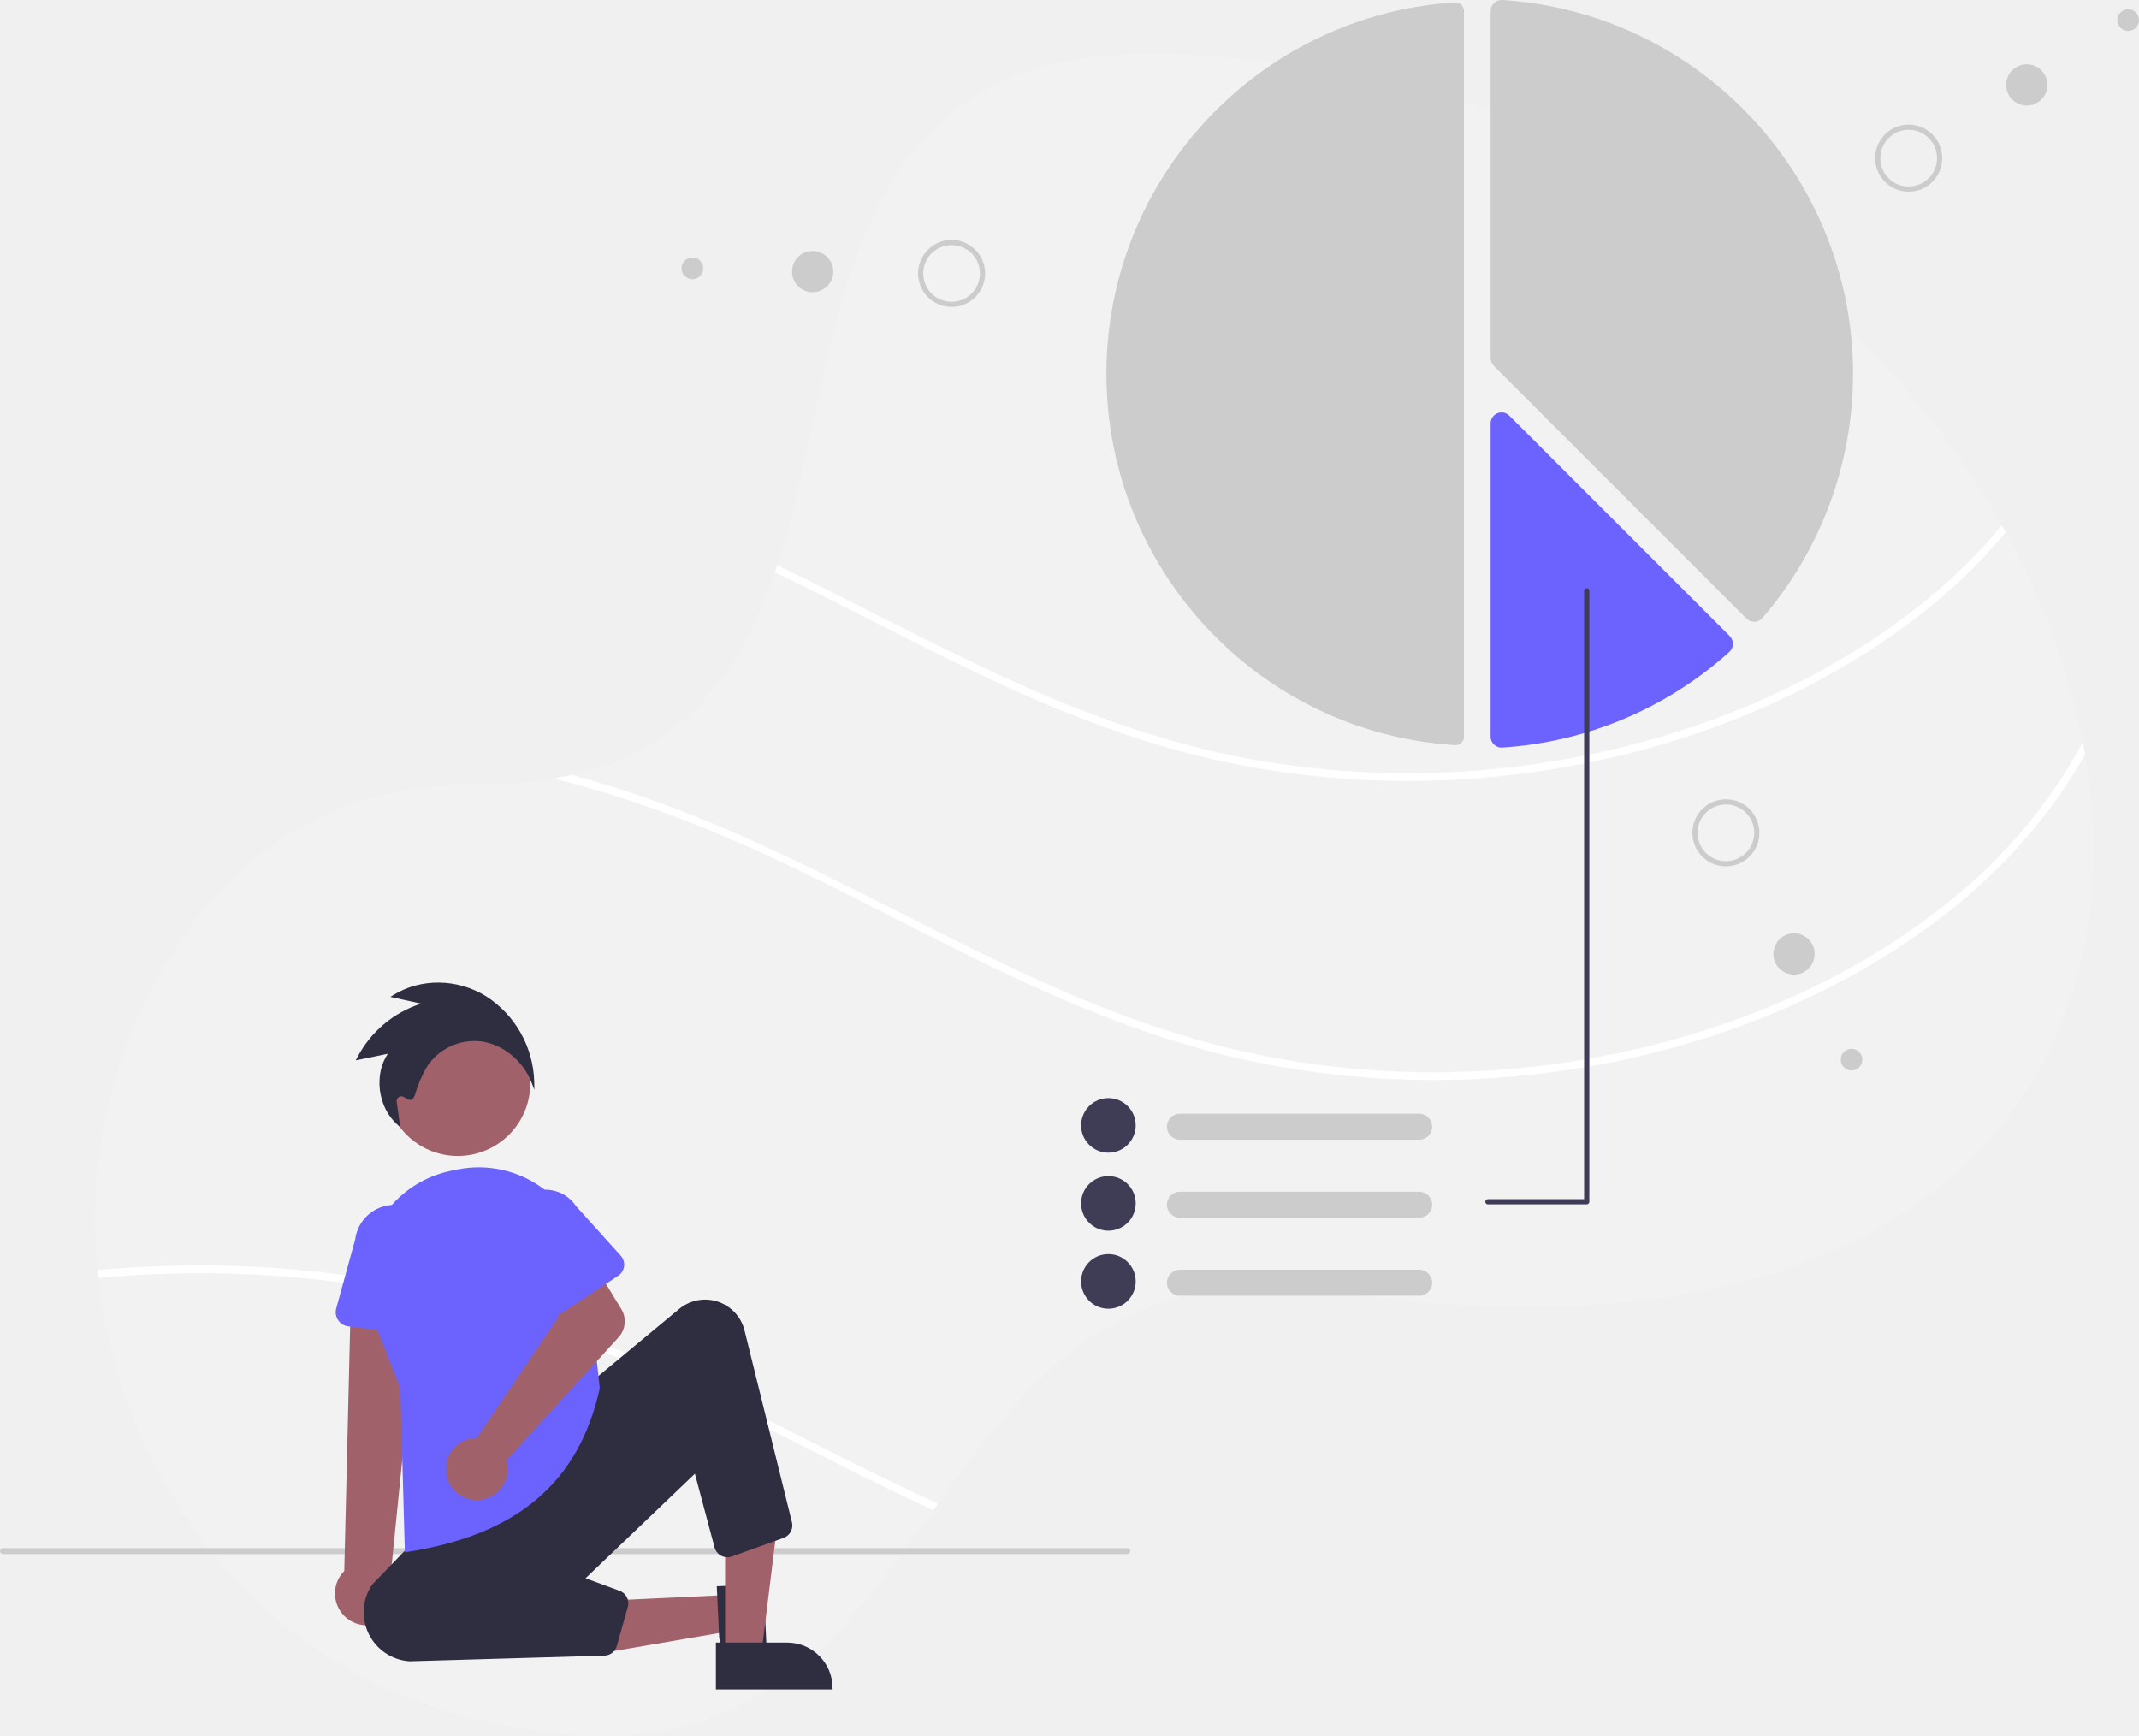
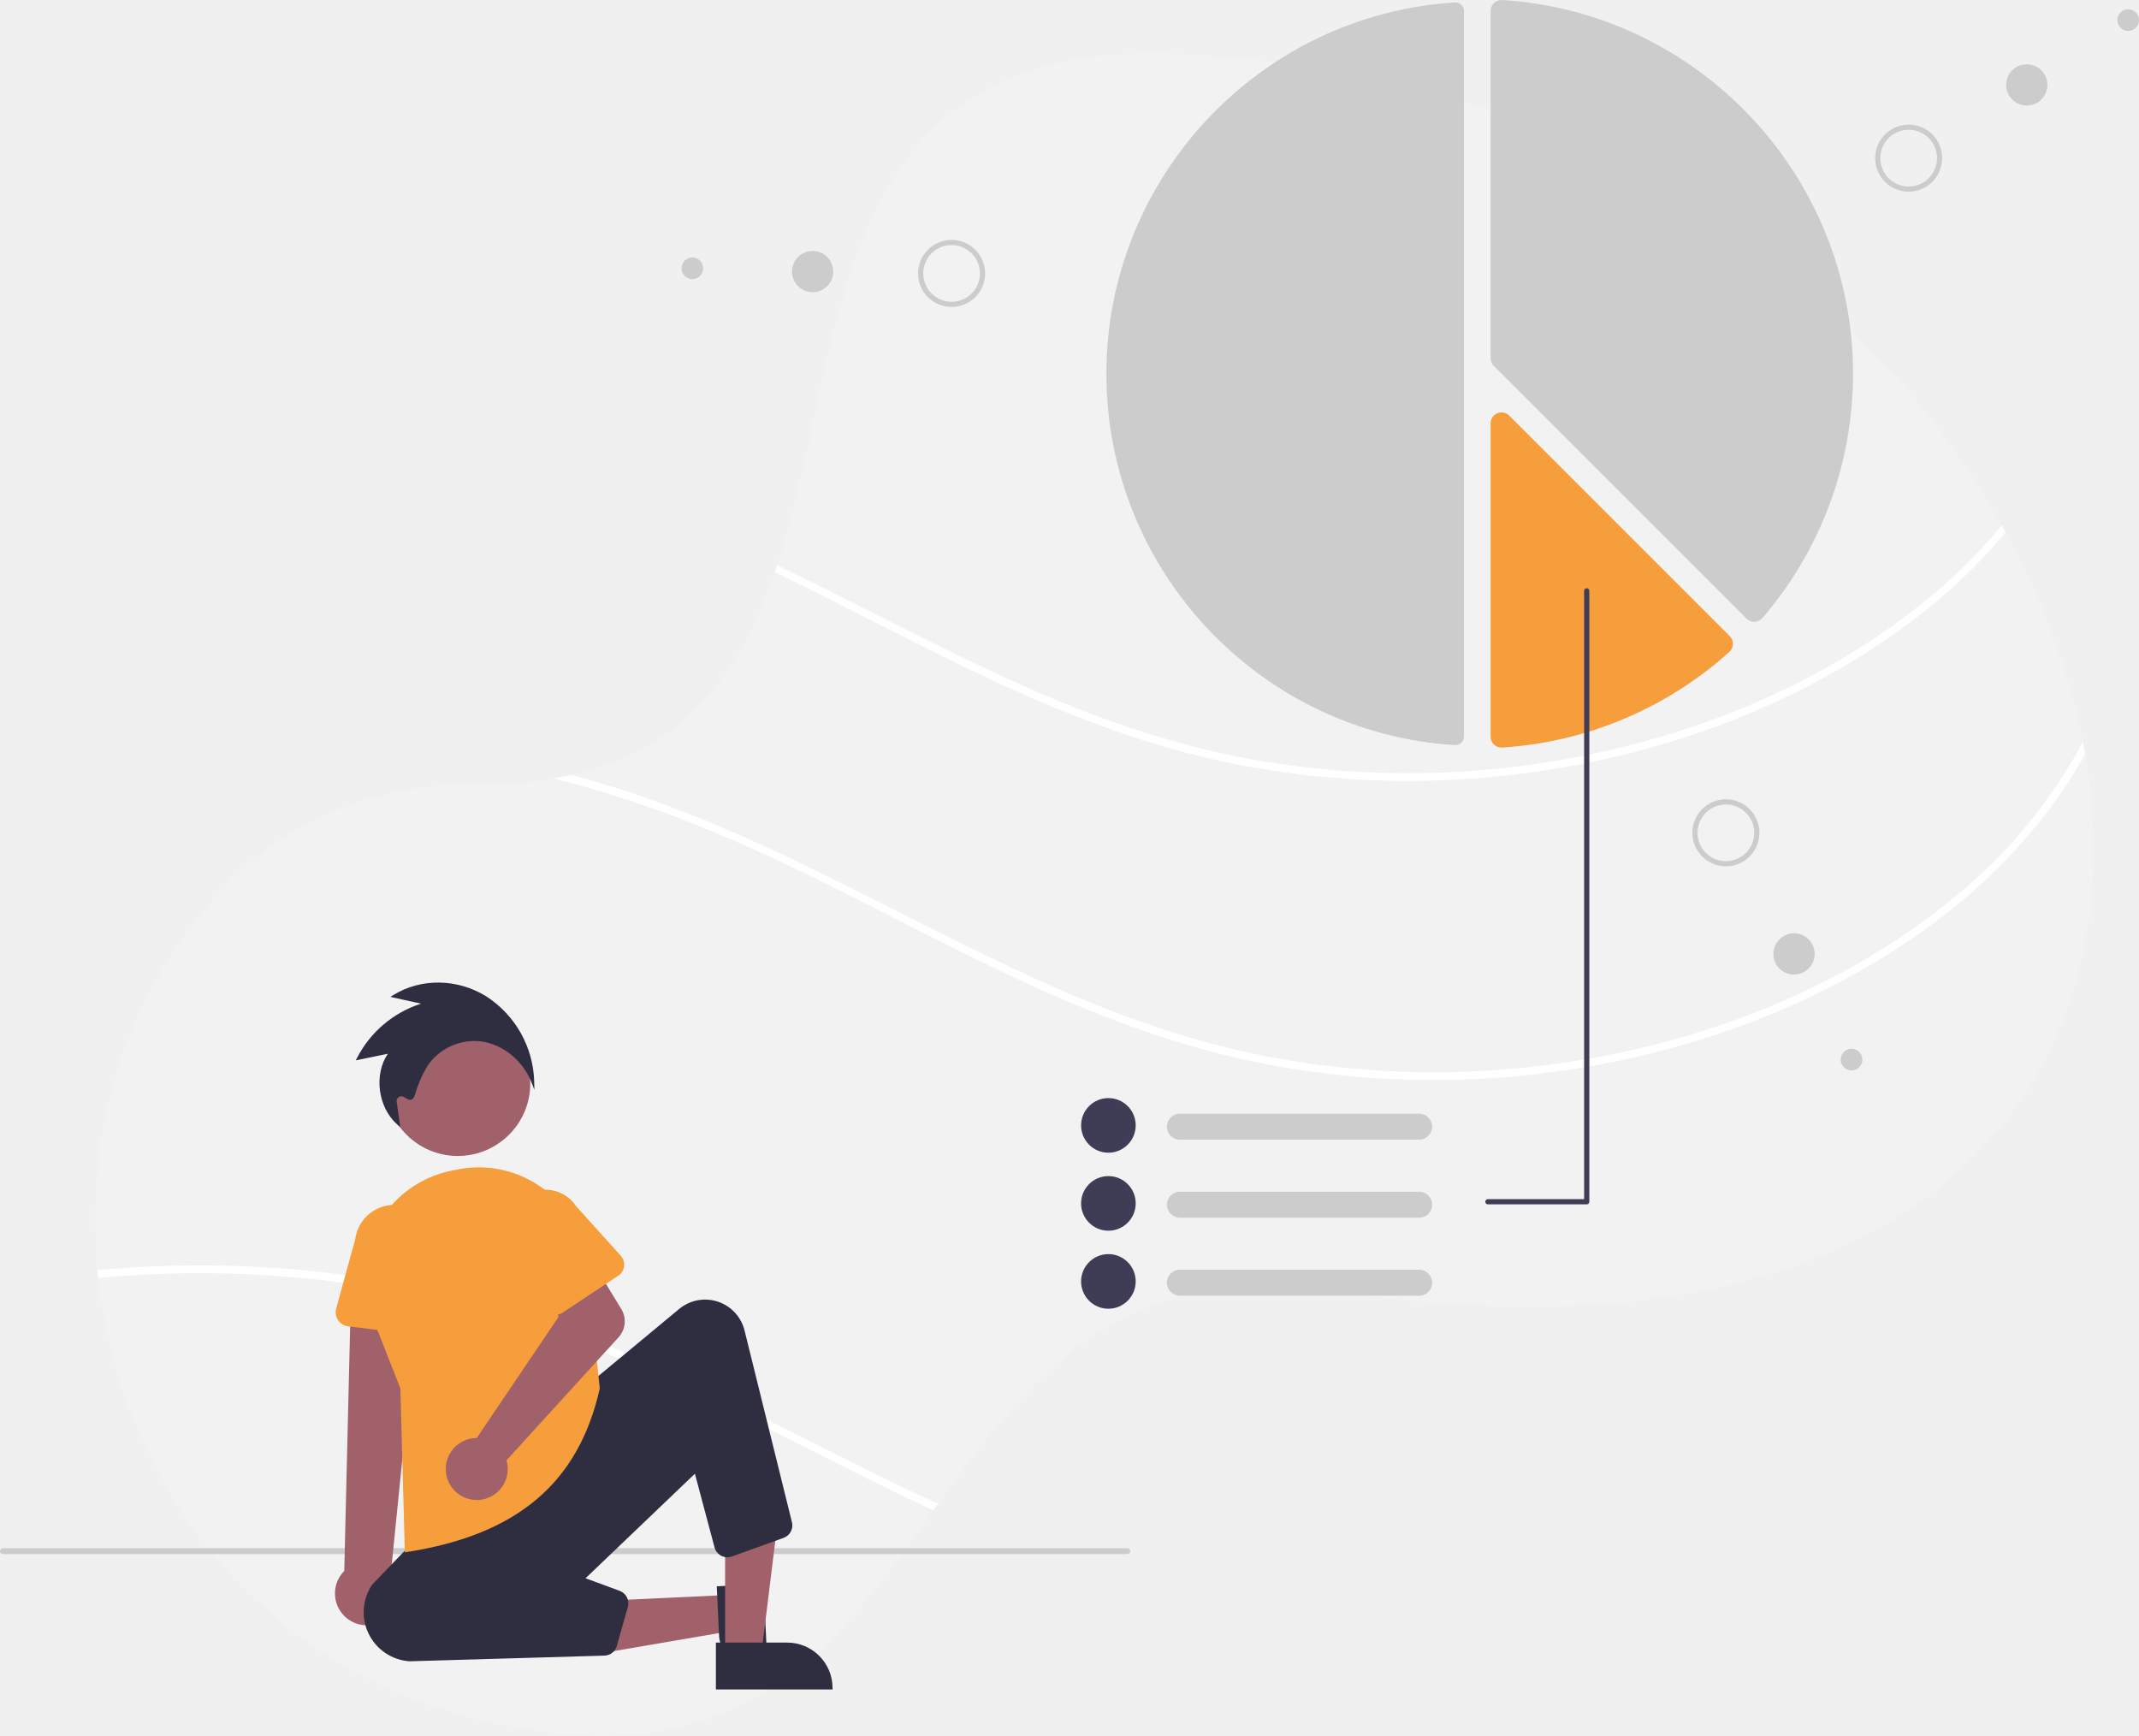
<svg xmlns="http://www.w3.org/2000/svg" id="e45c6247-7ba1-4066-b859-3edfb03c39f5" data-name="Layer 1" width="724.797" height="588.172" viewBox="0 0 724.797 588.172">
  <path d="M930.373,515.185c-.795,1.529-1.625,3.032-2.481,4.526-32.832,57.199-109.208,92.722-238.013,73.921-73.135-11.183-104.281,29.836-134.44,71.85-.516.725-1.031,1.45-1.555,2.175-31.583,44.059-62.852,88.24-141.036,73.554-82.885-13.105-134.038-80.404-141.953-152.254-.096-.874-.183-1.756-.262-2.63-4.447-46.584,9.296-94.819,44.356-131.234,21.178-21.99,51.267-33.671,82.326-33.304a151.325,151.325,0,0,0,27.922-2.071c2.036-.358,4.01-.751,5.932-1.197,39.568-9.042,57.802-35.925,68.985-68.731.262-.778.524-1.555.778-2.341,25.677-78.237,13.804-188.048,153.399-171.894,124.917,9.208,216.591,78.473,261.558,158.387.446.804.891,1.608,1.328,2.411a243.744,243.744,0,0,1,26.14,71.038c.28,1.398.533,2.796.769,4.194C950.485,448.699,946.317,484.772,930.373,515.185Z" transform="translate(-237.6015 -155.9141)" fill="#f2f2f2" />
  <path d="M917.215,336.354a191.296,191.296,0,0,1-30.115,28.752C844.037,398.131,789.494,416.041,735.685,419.798a300.836,300.836,0,0,1-82.579-5.609c-27.608-5.784-53.94-15.971-79.443-27.87-24.804-11.576-48.873-24.629-73.51-36.528.262-.778.524-1.555.778-2.341,26.865,12.93,53.18,27.18,80.36,39.498,25.607,11.611,52.114,21.082,79.836,26.149a299.78,299.78,0,0,0,83.855,3.285c53.661-5.399,108.248-25.197,149.502-60.615a178.512,178.512,0,0,0,21.405-21.824C916.333,334.746,916.779,335.55,917.215,336.354Z" transform="translate(-237.6015 -155.9141)" fill="#fff" />
  <path d="M730.774,156.736q-.094,0-.188.006C664.37,160.89,612.5,216.161,612.5,282.572c0,66.411,51.87,121.682,118.086,125.829a2.876,2.876,0,0,0,2.168-.779,2.846,2.846,0,0,0,.906-2.094v-245.912a2.886,2.886,0,0,0-2.887-2.88Z" transform="translate(-237.6015 -155.9141)" fill="#ccc" />
  <path d="M832.015,366.6a3.713,3.713,0,0,1-2.618-1.084l-85.617-85.617a3.673,3.673,0,0,1-1.083-2.614v-117.67a3.66,3.66,0,0,1,1.166-2.692,3.716,3.716,0,0,1,2.782-1.001C813.292,160.097,865.5,215.729,865.5,282.572A126.893,126.893,0,0,1,834.821,365.313a3.717,3.717,0,0,1-2.669,1.285Q832.083,366.601,832.015,366.6Z" transform="translate(-237.6015 -155.9141)" fill="#ccc" />
-   <path d="M746.408,409.229a3.727,3.727,0,0,1-2.545-1.007,3.662,3.662,0,0,1-1.167-2.695V299.358a3.697,3.697,0,0,1,6.31-2.614l74.711,74.711a3.704,3.704,0,0,1-.139,5.367,127.174,127.174,0,0,1-76.942,32.399C746.561,409.227,746.484,409.229,746.408,409.229Z" transform="translate(-237.6015 -155.9141)" fill="#6c63ff" />
+   <path d="M746.408,409.229a3.727,3.727,0,0,1-2.545-1.007,3.662,3.662,0,0,1-1.167-2.695V299.358a3.697,3.697,0,0,1,6.31-2.614l74.711,74.711a3.704,3.704,0,0,1-.139,5.367,127.174,127.174,0,0,1-76.942,32.399C746.561,409.227,746.484,409.229,746.408,409.229Z" transform="translate(-237.6015 -155.9141)" fill="#f69d3c" />
  <path d="M944.125,411.585c-11.987,21.256-28.91,40.005-48.288,54.866-43.063,33.025-97.606,50.935-151.415,54.692a300.836,300.836,0,0,1-82.579-5.609c-27.608-5.784-53.94-15.971-79.443-27.87-25.965-12.118-51.136-25.861-76.988-38.205-25.825-12.336-52.368-22.855-80.176-29.74,2.036-.358,4.01-.751,5.932-1.197q2.726.708,5.434,1.468c54.377,15.202,102.368,45.16,153.425,68.303,25.607,11.611,52.114,21.082,79.836,26.149a299.78,299.78,0,0,0,83.855,3.285c53.661-5.399,108.248-25.197,149.502-60.615a174.255,174.255,0,0,0,40.136-49.72C943.635,408.789,943.889,410.187,944.125,411.585Z" transform="translate(-237.6015 -155.9141)" fill="#fff" />
  <path d="M404.277,598.218c53.573,14.975,100.944,44.277,151.162,67.264-.516.725-1.031,1.45-1.555,2.175-1.276-.585-2.542-1.171-3.809-1.765-25.965-12.118-51.136-25.861-76.988-38.205-26.376-12.598-53.495-23.301-81.95-30.177a366.179,366.179,0,0,0-120.243-8.553c-.096-.874-.183-1.756-.262-2.63A368.936,368.936,0,0,1,404.277,598.218Z" transform="translate(-237.6015 -155.9141)" fill="#fff" />
  <path d="M619.602,682.515h-381a1,1,0,1,1,0-2h381a1,1,0,0,1,0,2Z" transform="translate(-237.6015 -155.9141)" fill="#ccc" />
  <circle cx="155.119" cy="367.136" r="24.561" fill="#a0616a" />
  <polygon points="247.019 540.442 247.592 552.689 200.629 560.729 199.783 542.655 247.019 540.442" fill="#a0616a" />
  <path d="M496.345,692.677l1.304,27.841-.499.023a18.991,18.991,0,0,1-11.017-2.665c-2.998-1.911-4.724-4.557-4.86-7.451l0-.001-.796-17.004Z" transform="translate(-237.6015 -155.9141)" fill="#2f2e41" />
  <polygon points="245.705 560.594 257.965 560.593 263.797 513.305 245.703 513.306 245.705 560.594" fill="#a0616a" />
  <path d="M480.179,712.505l24.144-.001h.001a15.386,15.386,0,0,1,15.386,15.386v.5l-39.531.001Z" transform="translate(-237.6015 -155.9141)" fill="#2f2e41" />
  <path d="M367.564,705.053a10.743,10.743,0,0,0,2.501-16.282l9.785-97.354-23.305,1.629-2.29,95.184a10.801,10.801,0,0,0,13.309,16.823Z" transform="translate(-237.6015 -155.9141)" fill="#a0616a" />
-   <path d="M379.736,608.292,355.587,605.349a4.817,4.817,0,0,1-4.062-6.058l6.431-23.386a13.377,13.377,0,0,1,26.549,3.314l.63,24.168a4.817,4.817,0,0,1-5.398,4.905Z" transform="translate(-237.6015 -155.9141)" fill="#6c63ff" />
+   <path d="M379.736,608.292,355.587,605.349a4.817,4.817,0,0,1-4.062-6.058l6.431-23.386a13.377,13.377,0,0,1,26.549,3.314l.63,24.168a4.817,4.817,0,0,1-5.398,4.905Z" transform="translate(-237.6015 -155.9141)" fill="#f69d3c" />
  <path d="M376.358,718.843a16.662,16.662,0,0,1-12.635-26.002l15.774-16.376,57.5-51.5,30.74-25.509a13.765,13.765,0,0,1,22.153,7.29L505.951,671.715a4.49,4.49,0,0,1-2.844,5.314L485.598,683.332a4.5,4.5,0,0,1-5.872-3.074l-6.66-24.976L436.008,690.709l11.562,4.256a4.519,4.519,0,0,1,2.777,5.444L446.61,713.647a4.482,4.482,0,0,1-4.2,3.275Z" transform="translate(-237.6015 -155.9141)" fill="#2f2e41" />
-   <path d="M374.787,681.917l-1.521-55.554-9.594-24.366a36.666,36.666,0,0,1,26.671-49.346q1.185-.246,2.363-.479h0a36.661,36.661,0,0,1,43.623,32.372l4.509,41.822-.018.08c-7.189,31.978-27.992,49.576-65.47,55.384Z" transform="translate(-237.6015 -155.9141)" fill="#6c63ff" />
+   <path d="M374.787,681.917l-1.521-55.554-9.594-24.366a36.666,36.666,0,0,1,26.671-49.346q1.185-.246,2.363-.479h0a36.661,36.661,0,0,1,43.623,32.372l4.509,41.822-.018.08c-7.189,31.978-27.992,49.576-65.47,55.384Z" transform="translate(-237.6015 -155.9141)" fill="#f69d3c" />
  <path d="M397.478,643.328a10.526,10.526,0,0,1,1.653-.123l27.759-41.096-5.257-10.841,15.323-10.072,11.172,18.287a8,8,0,0,1-.912,9.558l-37.992,41.713a10.497,10.497,0,1,1-11.745-7.425Z" transform="translate(-237.6015 -155.9141)" fill="#a0616a" />
-   <path d="M424.461,601.345a4.495,4.495,0,0,1-2.861-2.42l-9.6-20.443a12.497,12.497,0,0,1,20.779-13.891l15.168,16.833a4.5,4.5,0,0,1-.853,6.761l-18.931,12.576A4.495,4.495,0,0,1,424.461,601.345Z" transform="translate(-237.6015 -155.9141)" fill="#6c63ff" />
+   <path d="M424.461,601.345a4.495,4.495,0,0,1-2.861-2.42l-9.6-20.443a12.497,12.497,0,0,1,20.779-13.891l15.168,16.833a4.5,4.5,0,0,1-.853,6.761l-18.931,12.576A4.495,4.495,0,0,1,424.461,601.345Z" transform="translate(-237.6015 -155.9141)" fill="#f69d3c" />
  <path d="M718.485,542.101h-81.07a4.406,4.406,0,0,1,0-8.812h81.07a4.406,4.406,0,0,1,0,8.812Z" transform="translate(-237.6015 -155.9141)" fill="#ccc" />
  <path d="M613.182,546.507a9.253,9.253,0,1,1,9.253-9.253A9.263,9.263,0,0,1,613.182,546.507Z" transform="translate(-237.6015 -155.9141)" fill="#3f3d56" />
  <path d="M718.485,568.537h-81.07a4.406,4.406,0,1,1,0-8.812h81.07a4.406,4.406,0,1,1,0,8.812Z" transform="translate(-237.6015 -155.9141)" fill="#ccc" />
  <path d="M613.182,572.943a9.253,9.253,0,1,1,9.253-9.253A9.263,9.263,0,0,1,613.182,572.943Z" transform="translate(-237.6015 -155.9141)" fill="#3f3d56" />
  <path d="M718.485,594.973h-81.07a4.406,4.406,0,0,1,0-8.812h81.07a4.406,4.406,0,0,1,0,8.812Z" transform="translate(-237.6015 -155.9141)" fill="#ccc" />
  <path d="M613.182,599.379a9.253,9.253,0,1,1,9.253-9.253A9.263,9.263,0,0,1,613.182,599.379Z" transform="translate(-237.6015 -155.9141)" fill="#3f3d56" />
  <path d="M741.777,564.012h33.485a.881.881,0,0,0,.881-.881V356.12a.881.881,0,1,0-1.762,0V562.25H741.777a.881.881,0,1,0,0,1.762Z" transform="translate(-237.6015 -155.9141)" fill="#3f3d56" />
  <path d="M885.263,220.82h0a11.358,11.358,0,1,1,10.409-12.233A11.358,11.358,0,0,1,885.263,220.82Zm-.14-1.742h0a9.61,9.61,0,1,0-10.351-8.808A9.61,9.61,0,0,0,885.123,219.078Z" transform="translate(-237.6015 -155.9141)" fill="#ccc" />
  <circle cx="686.77" cy="28.774" r="6.989" fill="#ccc" />
  <circle cx="721.125" cy="6.815" r="3.671" fill="#ccc" />
  <path d="M831.896,444.374a11.358,11.358,0,1,1-3.215-15.737h0A11.37,11.37,0,0,1,831.896,444.374Zm-17.494-11.559a9.61,9.61,0,1,0,13.316-2.72h0A9.621,9.621,0,0,0,814.402,432.815Z" transform="translate(-237.6015 -155.9141)" fill="#ccc" />
  <circle cx="607.901" cy="323.241" r="6.989" fill="#ccc" />
  <circle cx="627.397" cy="359.051" r="3.671" fill="#ccc" />
  <path d="M549.879,253.62a11.358,11.358,0,1,1,15.225,5.117h0A11.37,11.37,0,0,1,549.879,253.62Zm18.777-9.331a9.61,9.61,0,1,0-4.329,12.883h0A9.621,9.621,0,0,0,568.656,244.289Z" transform="translate(-237.6015 -155.9141)" fill="#ccc" />
  <circle cx="275.365" cy="92.022" r="6.989" fill="#ccc" />
  <circle cx="234.607" cy="90.915" r="3.671" fill="#ccc" />
  <path d="M418.676,525.199l-1.024-2.609c-2.824-7.199-9.578-12.732-16.806-13.769a19.208,19.208,0,0,0-18.638,8.642,42.1,42.1,0,0,0-3.932,9.203c-.322.957-.647,1.649-1.271,1.858-.702.253-1.401-.18-2.559-.898a1.602,1.602,0,0,0-2.43,1.578l1.214,8.67-1.016-.904c-6.613-5.886-7.971-16.961-3.194-23.988l-10.871,2.234.49-.935a37.127,37.127,0,0,1,21.644-18.28l-10.413-2.293,1.053-.649c9.325-5.745,21.627-5.583,31.34.403a35.543,35.543,0,0,1,16.356,28.935Z" transform="translate(-237.6015 -155.9141)" fill="#2f2e41" />
</svg>
